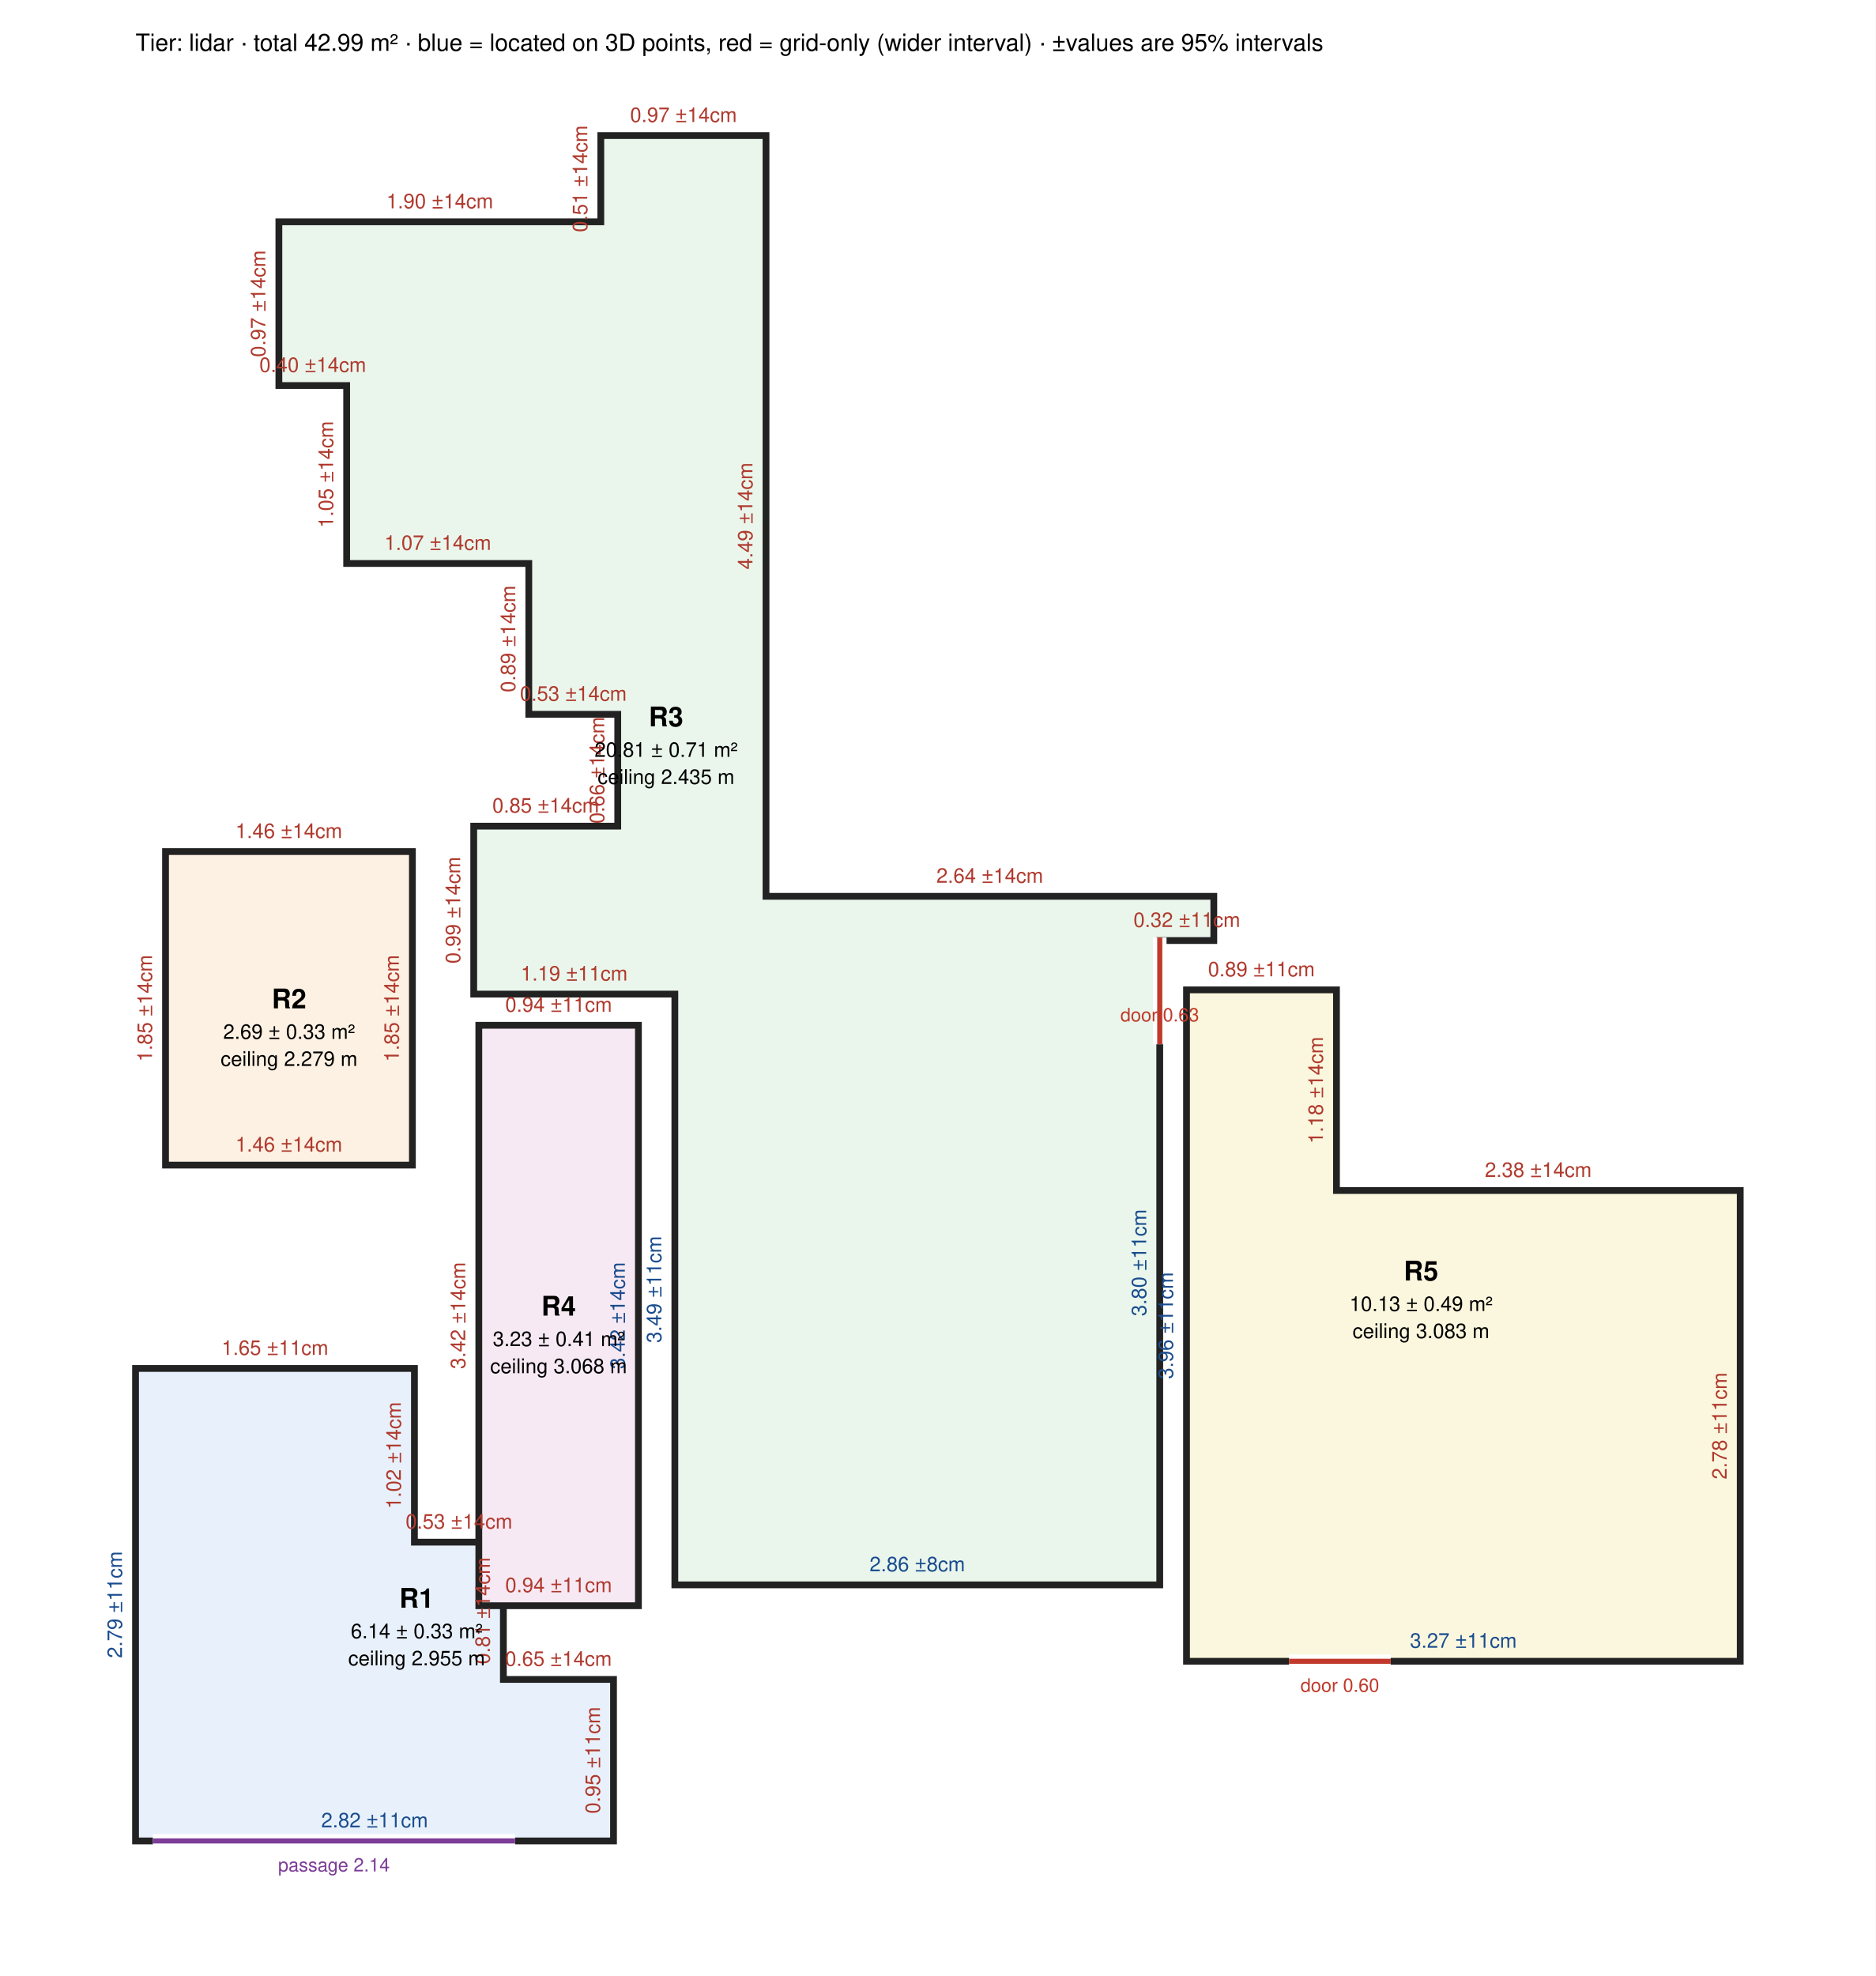
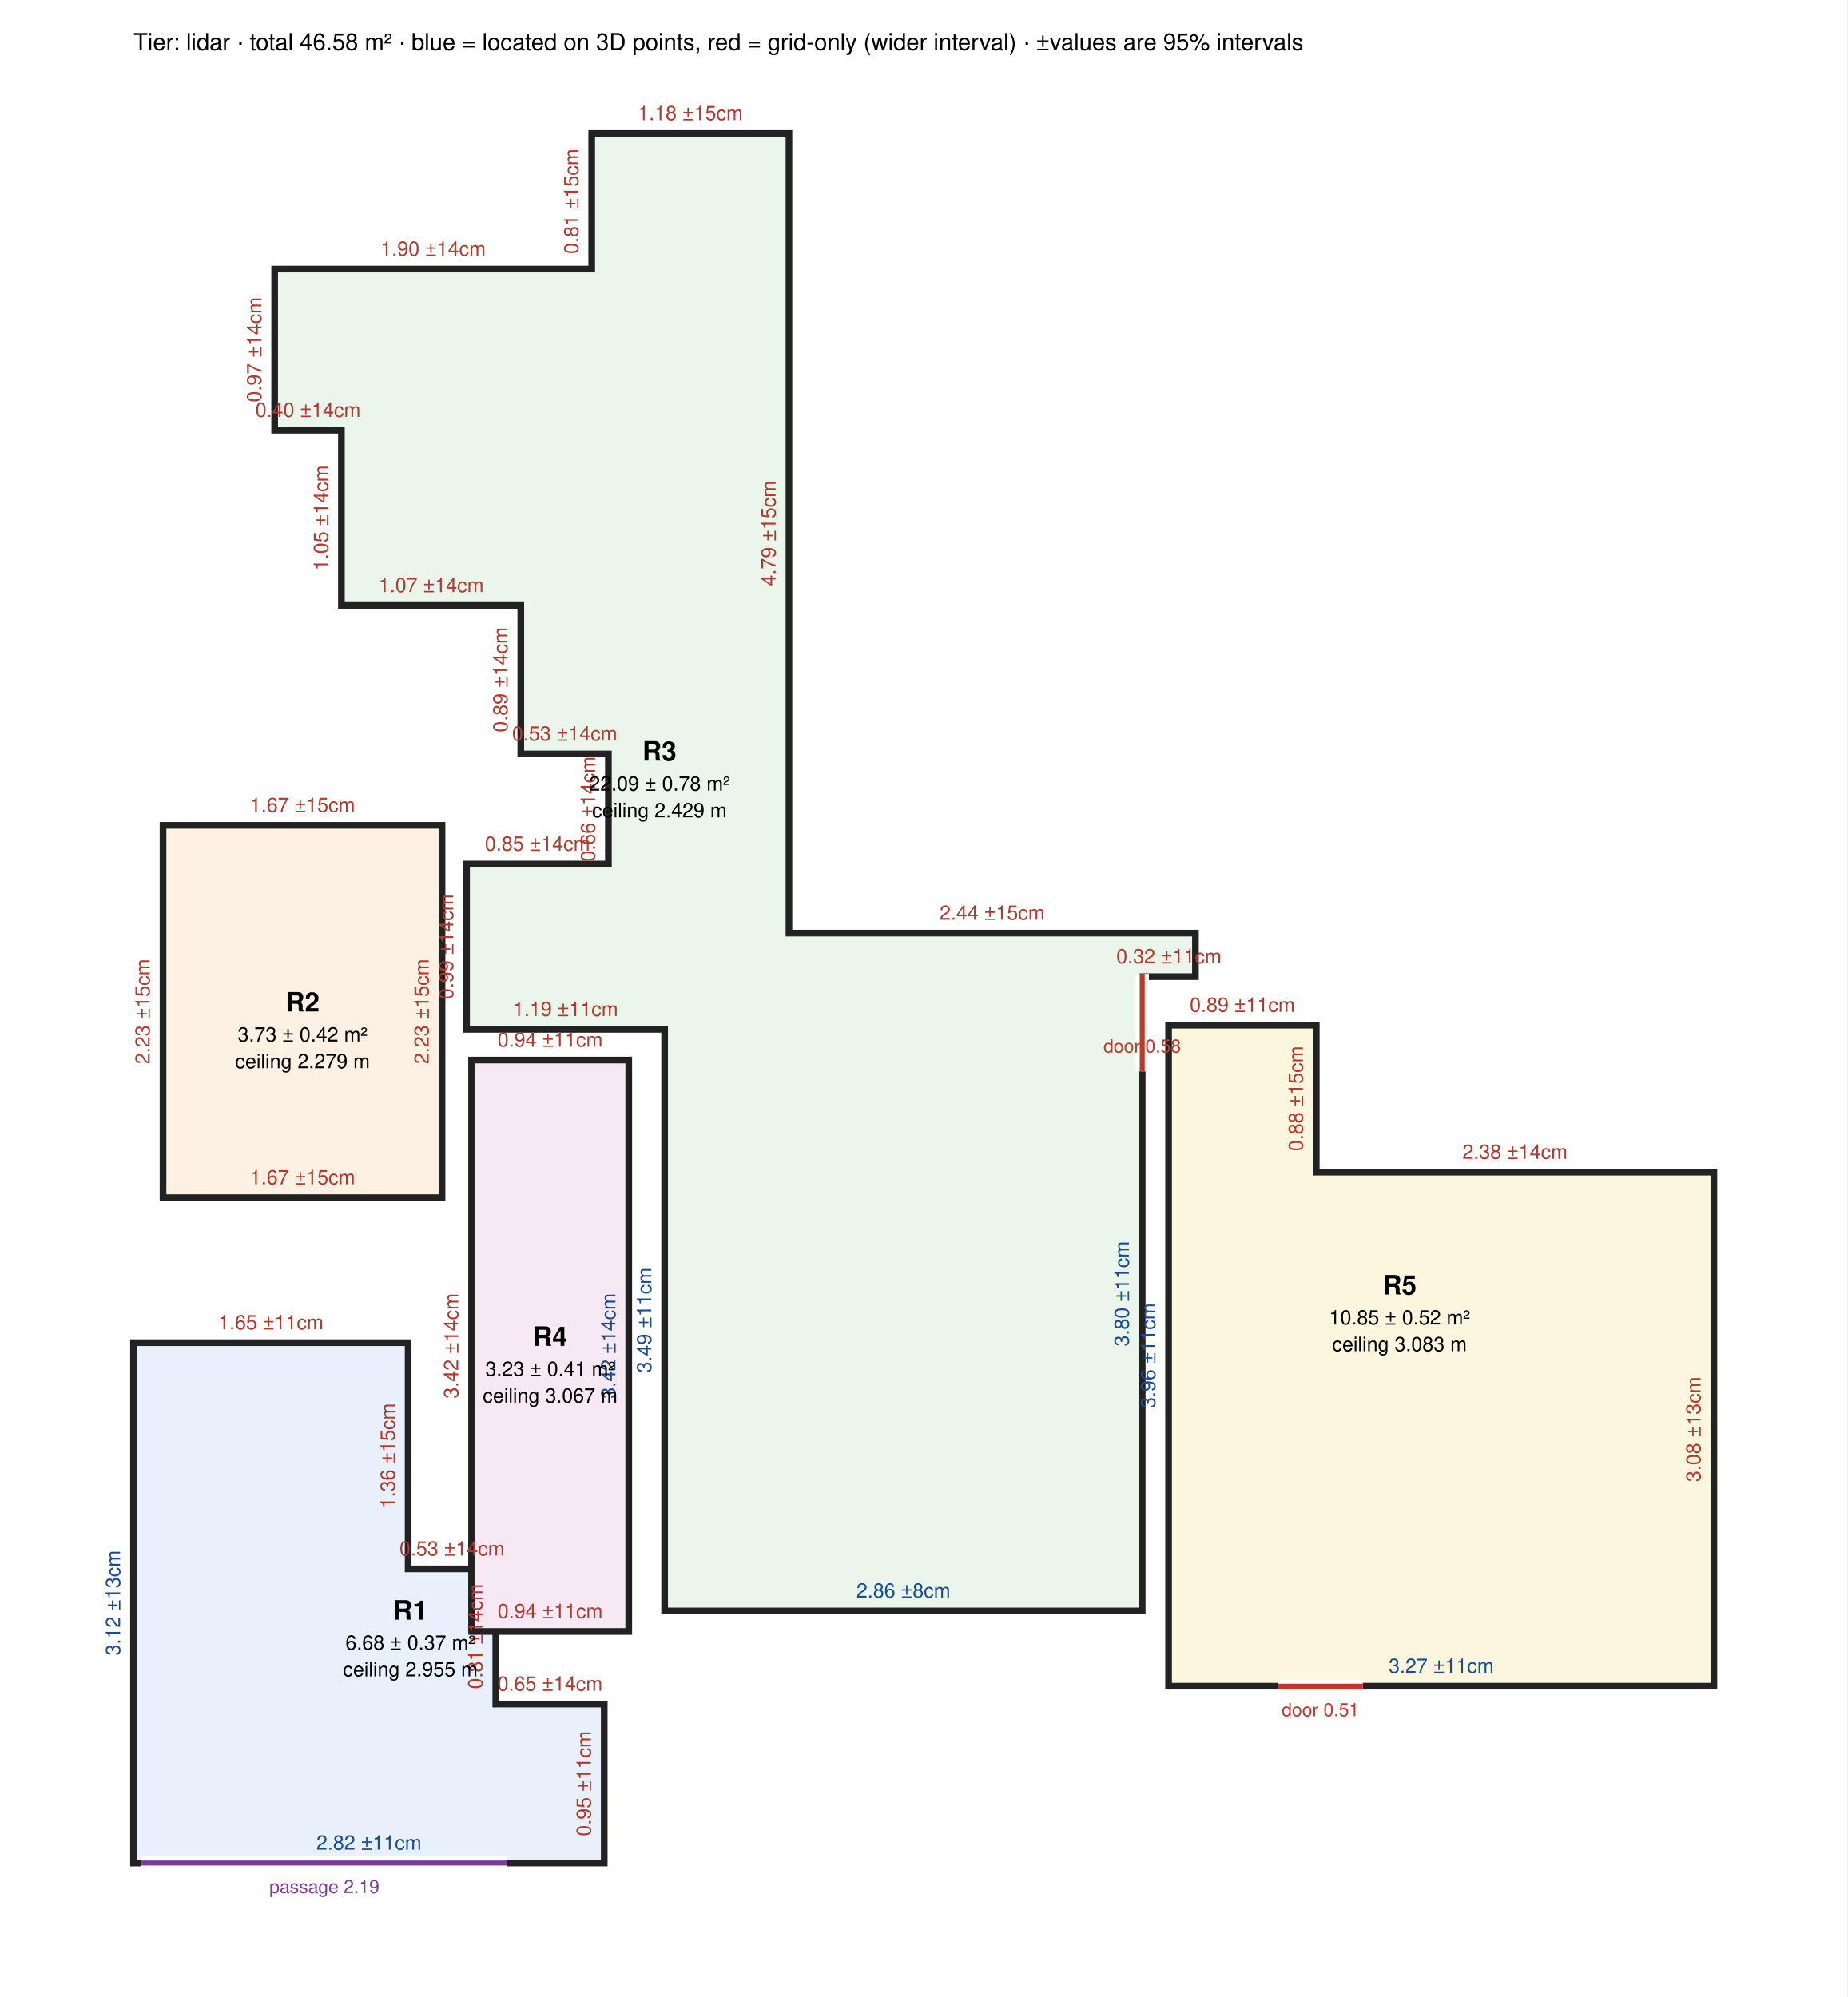
- <svg xmlns="http://www.w3.org/2000/svg" width="1107" height="1166" viewBox="0 0 1107 1166" font-family="Helvetica, Arial, sans-serif">
-   <rect width="1107" height="1166" fill="white" />
-   <polygon points="80.0,1086.3 80.0,807.5 244.6,807.5 244.6,910.0 297.1,910.0 297.1,991.0 362.1,991.0 362.1,1086.3" fill="#e8f1fb" stroke="#222" stroke-width="4" />
-   <polygon points="97.7,687.5 97.7,502.5 243.4,502.5 243.4,687.5" fill="#fdf1e3" stroke="#222" stroke-width="4" />
-   <polygon points="684.5,555.0 684.5,935.2 398.3,935.2 398.3,586.6 279.6,586.6 279.6,487.5 364.6,487.5 364.6,421.5 312.1,421.5 312.1,332.5 204.6,332.5 204.6,227.5 164.6,227.5 164.6,130.9 354.6,130.9 354.6,80.0 452.1,80.0 452.1,528.9 716.4,528.9 716.4,555.0" fill="#eaf6ec" stroke="#222" stroke-width="4" />
-   <polygon points="282.6,947.5 282.6,605.0 376.8,605.0 376.8,947.5" fill="#f7e9f3" stroke="#222" stroke-width="4" />
-   <polygon points="700.3,980.3 700.3,584.1 788.8,584.1 788.8,702.5 1027.1,702.5 1027.1,980.3" fill="#fbf7de" stroke="#222" stroke-width="4" />
-   <text x="80.0" y="938.9" font-size="12" fill="#1a4d8f" text-anchor="middle" transform="rotate(-90 80.0 946.9)">2.79 ±11cm</text>
-   <text x="162.3" y="799.5" font-size="12" fill="#b03a2e" text-anchor="middle">1.65 ±11cm</text>
-   <text x="244.6" y="850.8" font-size="12" fill="#b03a2e" text-anchor="middle" transform="rotate(-90 244.6 858.8)">1.02 ±14cm</text>
-   <text x="270.9" y="902.0" font-size="12" fill="#b03a2e" text-anchor="middle">0.53 ±14cm</text>
-   <text x="297.1" y="942.5" font-size="12" fill="#b03a2e" text-anchor="middle" transform="rotate(-90 297.1 950.5)">0.81 ±14cm</text>
-   <text x="329.6" y="983.0" font-size="12" fill="#b03a2e" text-anchor="middle">0.65 ±14cm</text>
-   <text x="362.1" y="1030.7" font-size="12" fill="#b03a2e" text-anchor="middle" transform="rotate(-90 362.1 1038.7)">0.95 ±11cm</text>
-   <text x="221.1" y="1078.3" font-size="12" fill="#1a4d8f" text-anchor="middle">2.82 ±11cm</text>
-   <text x="97.7" y="587.0" font-size="12" fill="#b03a2e" text-anchor="middle" transform="rotate(-90 97.7 595.0)">1.85 ±14cm</text>
-   <text x="170.5" y="494.5" font-size="12" fill="#b03a2e" text-anchor="middle">1.46 ±14cm</text>
-   <text x="243.4" y="587.0" font-size="12" fill="#b03a2e" text-anchor="middle" transform="rotate(-90 243.4 595.0)">1.85 ±14cm</text>
-   <text x="170.5" y="679.5" font-size="12" fill="#b03a2e" text-anchor="middle">1.46 ±14cm</text>
-   <text x="684.5" y="737.1" font-size="12" fill="#1a4d8f" text-anchor="middle" transform="rotate(-90 684.5 745.1)">3.80 ±11cm</text>
-   <text x="541.4" y="927.2" font-size="12" fill="#1a4d8f" text-anchor="middle">2.86 ±8cm</text>
-   <text x="398.3" y="752.9" font-size="12" fill="#1a4d8f" text-anchor="middle" transform="rotate(-90 398.3 760.9)">3.49 ±11cm</text>
-   <text x="338.9" y="578.6" font-size="12" fill="#b03a2e" text-anchor="middle">1.19 ±11cm</text>
-   <text x="279.6" y="529.1" font-size="12" fill="#b03a2e" text-anchor="middle" transform="rotate(-90 279.6 537.1)">0.99 ±14cm</text>
-   <text x="322.1" y="479.5" font-size="12" fill="#b03a2e" text-anchor="middle">0.85 ±14cm</text>
-   <text x="364.6" y="446.5" font-size="12" fill="#b03a2e" text-anchor="middle" transform="rotate(-90 364.6 454.5)">0.66 ±14cm</text>
-   <text x="338.4" y="413.5" font-size="12" fill="#b03a2e" text-anchor="middle">0.53 ±14cm</text>
-   <text x="312.1" y="369.0" font-size="12" fill="#b03a2e" text-anchor="middle" transform="rotate(-90 312.1 377.0)">0.89 ±14cm</text>
-   <text x="258.4" y="324.5" font-size="12" fill="#b03a2e" text-anchor="middle">1.07 ±14cm</text>
-   <text x="204.6" y="272.0" font-size="12" fill="#b03a2e" text-anchor="middle" transform="rotate(-90 204.6 280.0)">1.05 ±14cm</text>
-   <text x="184.6" y="219.5" font-size="12" fill="#b03a2e" text-anchor="middle">0.40 ±14cm</text>
-   <text x="164.6" y="171.2" font-size="12" fill="#b03a2e" text-anchor="middle" transform="rotate(-90 164.6 179.2)">0.97 ±14cm</text>
-   <text x="259.6" y="122.9" font-size="12" fill="#b03a2e" text-anchor="middle">1.90 ±14cm</text>
-   <text x="354.6" y="97.5" font-size="12" fill="#b03a2e" text-anchor="middle" transform="rotate(-90 354.6 105.5)">0.51 ±14cm</text>
-   <text x="403.4" y="72.0" font-size="12" fill="#b03a2e" text-anchor="middle">0.97 ±14cm</text>
-   <text x="452.1" y="296.5" font-size="12" fill="#b03a2e" text-anchor="middle" transform="rotate(-90 452.1 304.5)">4.49 ±14cm</text>
-   <text x="584.2" y="520.9" font-size="12" fill="#b03a2e" text-anchor="middle">2.64 ±14cm</text>
-   <text x="700.5" y="547.0" font-size="12" fill="#b03a2e" text-anchor="middle">0.32 ±11cm</text>
-   <text x="282.6" y="768.3" font-size="12" fill="#b03a2e" text-anchor="middle" transform="rotate(-90 282.6 776.3)">3.42 ±14cm</text>
-   <text x="329.7" y="597.0" font-size="12" fill="#b03a2e" text-anchor="middle">0.94 ±11cm</text>
-   <text x="376.8" y="768.3" font-size="12" fill="#1a4d8f" text-anchor="middle" transform="rotate(-90 376.8 776.3)">3.42 ±14cm</text>
-   <text x="329.7" y="939.5" font-size="12" fill="#b03a2e" text-anchor="middle">0.94 ±11cm</text>
-   <text x="700.3" y="774.2" font-size="12" fill="#1a4d8f" text-anchor="middle" transform="rotate(-90 700.3 782.2)">3.96 ±11cm</text>
-   <text x="744.5" y="576.1" font-size="12" fill="#b03a2e" text-anchor="middle">0.89 ±11cm</text>
-   <text x="788.8" y="635.3" font-size="12" fill="#b03a2e" text-anchor="middle" transform="rotate(-90 788.8 643.3)">1.18 ±14cm</text>
-   <text x="907.9" y="694.5" font-size="12" fill="#b03a2e" text-anchor="middle">2.38 ±14cm</text>
-   <text x="1027.1" y="833.4" font-size="12" fill="#b03a2e" text-anchor="middle" transform="rotate(-90 1027.1 841.4)">2.78 ±11cm</text>
-   <text x="863.7" y="972.3" font-size="12" fill="#1a4d8f" text-anchor="middle">3.27 ±11cm</text>
-   <line x1="90.2" y1="1086.3" x2="304.0" y2="1086.3" stroke="white" stroke-width="8" />
-   <line x1="90.2" y1="1086.3" x2="304.0" y2="1086.3" stroke="#7d3c98" stroke-width="3" stroke-dasharray="none" />
-   <text x="197.1" y="1104.3" font-size="11" fill="#7d3c98" text-anchor="middle">passage 2.14</text>
-   <line x1="684.5" y1="616.2" x2="684.5" y2="553.2" stroke="white" stroke-width="8" />
-   <line x1="684.5" y1="616.2" x2="684.5" y2="553.2" stroke="#c0392b" stroke-width="3" stroke-dasharray="none" />
-   <text x="684.5" y="602.7" font-size="11" fill="#c0392b" text-anchor="middle">door 0.63</text>
-   <line x1="760.8" y1="980.3" x2="820.8" y2="980.3" stroke="white" stroke-width="8" />
-   <line x1="760.8" y1="980.3" x2="820.8" y2="980.3" stroke="#c0392b" stroke-width="3" stroke-dasharray="none" />
-   <text x="790.8" y="998.3" font-size="11" fill="#c0392b" text-anchor="middle">door 0.60</text>
-   <text x="245.9" y="948.7" font-size="16" font-weight="bold" text-anchor="middle">R1</text>
-   <text x="245.9" y="966.7" font-size="12" text-anchor="middle">6.14 ± 0.33 m²</text>
-   <text x="245.9" y="982.7" font-size="12" text-anchor="middle">ceiling 2.955 m</text>
-   <text x="170.6" y="595.0" font-size="16" font-weight="bold" text-anchor="middle">R2</text>
-   <text x="170.6" y="613.0" font-size="12" text-anchor="middle">2.69 ± 0.33 m²</text>
-   <text x="170.6" y="629.0" font-size="12" text-anchor="middle">ceiling 2.279 m</text>
-   <text x="393.1" y="428.6" font-size="16" font-weight="bold" text-anchor="middle">R3</text>
-   <text x="393.1" y="446.6" font-size="12" text-anchor="middle">20.81 ± 0.71 m²</text>
-   <text x="393.1" y="462.6" font-size="12" text-anchor="middle">ceiling 2.435 m</text>
-   <text x="329.7" y="776.3" font-size="16" font-weight="bold" text-anchor="middle">R4</text>
-   <text x="329.7" y="794.3" font-size="12" text-anchor="middle">3.23 ± 0.41 m²</text>
-   <text x="329.7" y="810.3" font-size="12" text-anchor="middle">ceiling 3.068 m</text>
-   <text x="838.7" y="755.6" font-size="16" font-weight="bold" text-anchor="middle">R5</text>
-   <text x="838.7" y="773.6" font-size="12" text-anchor="middle">10.13 ± 0.49 m²</text>
-   <text x="838.7" y="789.6" font-size="12" text-anchor="middle">ceiling 3.083 m</text>
-   <text x="80" y="30" font-size="14">Tier: lidar · total 42.99 m² · blue = located on 3D points, red = grid-only (wider interval) · ±values are 95% intervals</text>
+ <svg xmlns="http://www.w3.org/2000/svg" width="1107" height="1197" viewBox="0 0 1107 1197" font-family="Helvetica, Arial, sans-serif">
+   <rect width="1107" height="1197" fill="white" />
+   <polygon points="80.0,1116.7 80.0,804.8 244.6,804.8 244.6,940.4 297.1,940.4 297.1,1021.4 362.1,1021.4 362.1,1116.7" fill="#e8f1fb" stroke="#222" stroke-width="4" />
+   <polygon points="97.7,717.9 97.7,494.7 264.9,494.7 264.9,717.9" fill="#fdf1e3" stroke="#222" stroke-width="4" />
+   <polygon points="684.5,585.4 684.5,965.6 398.3,965.6 398.3,617.0 279.6,617.0 279.6,517.9 364.6,517.9 364.6,451.9 312.1,451.9 312.1,362.9 204.6,362.9 204.6,257.9 164.6,257.9 164.6,161.3 354.6,161.3 354.6,80.0 472.8,80.0 472.8,559.3 716.4,559.3 716.4,585.4" fill="#eaf6ec" stroke="#222" stroke-width="4" />
+   <polygon points="282.6,977.9 282.6,635.4 376.8,635.4 376.8,977.9" fill="#f7e9f3" stroke="#222" stroke-width="4" />
+   <polygon points="700.3,1010.7 700.3,614.5 788.8,614.5 788.8,702.6 1027.1,702.6 1027.1,1010.7" fill="#fbf7de" stroke="#222" stroke-width="4" />
+   <text x="80.0" y="952.8" font-size="12" fill="#1a4d8f" text-anchor="middle" transform="rotate(-90 80.0 960.8)">3.12 ±13cm</text>
+   <text x="162.3" y="796.8" font-size="12" fill="#b03a2e" text-anchor="middle">1.65 ±11cm</text>
+   <text x="244.6" y="864.6" font-size="12" fill="#b03a2e" text-anchor="middle" transform="rotate(-90 244.6 872.6)">1.36 ±15cm</text>
+   <text x="270.9" y="932.4" font-size="12" fill="#b03a2e" text-anchor="middle">0.53 ±14cm</text>
+   <text x="297.1" y="972.9" font-size="12" fill="#b03a2e" text-anchor="middle" transform="rotate(-90 297.1 980.9)">0.81 ±14cm</text>
+   <text x="329.6" y="1013.4" font-size="12" fill="#b03a2e" text-anchor="middle">0.65 ±14cm</text>
+   <text x="362.1" y="1061.1" font-size="12" fill="#b03a2e" text-anchor="middle" transform="rotate(-90 362.1 1069.1)">0.95 ±11cm</text>
+   <text x="221.1" y="1108.7" font-size="12" fill="#1a4d8f" text-anchor="middle">2.82 ±11cm</text>
+   <text x="97.7" y="598.3" font-size="12" fill="#b03a2e" text-anchor="middle" transform="rotate(-90 97.7 606.3)">2.23 ±15cm</text>
+   <text x="181.3" y="486.7" font-size="12" fill="#b03a2e" text-anchor="middle">1.67 ±15cm</text>
+   <text x="264.9" y="598.3" font-size="12" fill="#b03a2e" text-anchor="middle" transform="rotate(-90 264.9 606.3)">2.23 ±15cm</text>
+   <text x="181.3" y="709.9" font-size="12" fill="#b03a2e" text-anchor="middle">1.67 ±15cm</text>
+   <text x="684.5" y="767.5" font-size="12" fill="#1a4d8f" text-anchor="middle" transform="rotate(-90 684.5 775.5)">3.80 ±11cm</text>
+   <text x="541.4" y="957.6" font-size="12" fill="#1a4d8f" text-anchor="middle">2.86 ±8cm</text>
+   <text x="398.3" y="783.3" font-size="12" fill="#1a4d8f" text-anchor="middle" transform="rotate(-90 398.3 791.3)">3.49 ±11cm</text>
+   <text x="338.9" y="609.0" font-size="12" fill="#b03a2e" text-anchor="middle">1.19 ±11cm</text>
+   <text x="279.6" y="559.5" font-size="12" fill="#b03a2e" text-anchor="middle" transform="rotate(-90 279.6 567.5)">0.99 ±14cm</text>
+   <text x="322.1" y="509.9" font-size="12" fill="#b03a2e" text-anchor="middle">0.85 ±14cm</text>
+   <text x="364.6" y="476.9" font-size="12" fill="#b03a2e" text-anchor="middle" transform="rotate(-90 364.6 484.9)">0.66 ±14cm</text>
+   <text x="338.4" y="443.9" font-size="12" fill="#b03a2e" text-anchor="middle">0.53 ±14cm</text>
+   <text x="312.1" y="399.4" font-size="12" fill="#b03a2e" text-anchor="middle" transform="rotate(-90 312.1 407.4)">0.89 ±14cm</text>
+   <text x="258.4" y="354.9" font-size="12" fill="#b03a2e" text-anchor="middle">1.07 ±14cm</text>
+   <text x="204.6" y="302.4" font-size="12" fill="#b03a2e" text-anchor="middle" transform="rotate(-90 204.6 310.4)">1.05 ±14cm</text>
+   <text x="184.6" y="249.9" font-size="12" fill="#b03a2e" text-anchor="middle">0.40 ±14cm</text>
+   <text x="164.6" y="201.6" font-size="12" fill="#b03a2e" text-anchor="middle" transform="rotate(-90 164.6 209.6)">0.97 ±14cm</text>
+   <text x="259.6" y="153.3" font-size="12" fill="#b03a2e" text-anchor="middle">1.90 ±14cm</text>
+   <text x="354.6" y="112.7" font-size="12" fill="#b03a2e" text-anchor="middle" transform="rotate(-90 354.6 120.7)">0.81 ±15cm</text>
+   <text x="413.7" y="72.0" font-size="12" fill="#b03a2e" text-anchor="middle">1.18 ±15cm</text>
+   <text x="472.8" y="311.7" font-size="12" fill="#b03a2e" text-anchor="middle" transform="rotate(-90 472.8 319.7)">4.79 ±15cm</text>
+   <text x="594.6" y="551.3" font-size="12" fill="#b03a2e" text-anchor="middle">2.44 ±15cm</text>
+   <text x="700.5" y="577.4" font-size="12" fill="#b03a2e" text-anchor="middle">0.32 ±11cm</text>
+   <text x="282.6" y="798.7" font-size="12" fill="#b03a2e" text-anchor="middle" transform="rotate(-90 282.6 806.7)">3.42 ±14cm</text>
+   <text x="329.7" y="627.4" font-size="12" fill="#b03a2e" text-anchor="middle">0.94 ±11cm</text>
+   <text x="376.8" y="798.7" font-size="12" fill="#1a4d8f" text-anchor="middle" transform="rotate(-90 376.8 806.7)">3.42 ±14cm</text>
+   <text x="329.7" y="969.9" font-size="12" fill="#b03a2e" text-anchor="middle">0.94 ±11cm</text>
+   <text x="700.3" y="804.6" font-size="12" fill="#1a4d8f" text-anchor="middle" transform="rotate(-90 700.3 812.6)">3.96 ±11cm</text>
+   <text x="744.5" y="606.5" font-size="12" fill="#b03a2e" text-anchor="middle">0.89 ±11cm</text>
+   <text x="788.8" y="650.5" font-size="12" fill="#b03a2e" text-anchor="middle" transform="rotate(-90 788.8 658.5)">0.88 ±15cm</text>
+   <text x="907.9" y="694.6" font-size="12" fill="#b03a2e" text-anchor="middle">2.38 ±14cm</text>
+   <text x="1027.1" y="848.7" font-size="12" fill="#b03a2e" text-anchor="middle" transform="rotate(-90 1027.1 856.7)">3.08 ±13cm</text>
+   <text x="863.7" y="1002.7" font-size="12" fill="#1a4d8f" text-anchor="middle">3.27 ±11cm</text>
+   <line x1="84.7" y1="1116.7" x2="304.0" y2="1116.7" stroke="white" stroke-width="8" />
+   <line x1="84.7" y1="1116.7" x2="304.0" y2="1116.7" stroke="#7d3c98" stroke-width="3" stroke-dasharray="none" />
+   <text x="194.4" y="1134.7" font-size="11" fill="#7d3c98" text-anchor="middle">passage 2.19</text>
+   <line x1="684.5" y1="642.2" x2="684.5" y2="583.6" stroke="white" stroke-width="8" />
+   <line x1="684.5" y1="642.2" x2="684.5" y2="583.6" stroke="#c0392b" stroke-width="3" stroke-dasharray="none" />
+   <text x="684.5" y="630.9" font-size="11" fill="#c0392b" text-anchor="middle">door 0.58</text>
+   <line x1="765.9" y1="1010.7" x2="816.7" y2="1010.7" stroke="white" stroke-width="8" />
+   <line x1="765.9" y1="1010.7" x2="816.7" y2="1010.7" stroke="#c0392b" stroke-width="3" stroke-dasharray="none" />
+   <text x="791.3" y="1028.7" font-size="11" fill="#c0392b" text-anchor="middle">door 0.51</text>
+   <text x="245.9" y="970.8" font-size="16" font-weight="bold" text-anchor="middle">R1</text>
+   <text x="245.9" y="988.8" font-size="12" text-anchor="middle">6.68 ± 0.37 m²</text>
+   <text x="245.9" y="1004.8" font-size="12" text-anchor="middle">ceiling 2.955 m</text>
+   <text x="181.3" y="606.3" font-size="16" font-weight="bold" text-anchor="middle">R2</text>
+   <text x="181.3" y="624.3" font-size="12" text-anchor="middle">3.73 ± 0.42 m²</text>
+   <text x="181.3" y="640.3" font-size="12" text-anchor="middle">ceiling 2.279 m</text>
+   <text x="395.2" y="455.9" font-size="16" font-weight="bold" text-anchor="middle">R3</text>
+   <text x="395.2" y="473.9" font-size="12" text-anchor="middle">22.09 ± 0.78 m²</text>
+   <text x="395.2" y="489.9" font-size="12" text-anchor="middle">ceiling 2.429 m</text>
+   <text x="329.7" y="806.7" font-size="16" font-weight="bold" text-anchor="middle">R4</text>
+   <text x="329.7" y="824.7" font-size="12" text-anchor="middle">3.23 ± 0.41 m²</text>
+   <text x="329.7" y="840.7" font-size="12" text-anchor="middle">ceiling 3.067 m</text>
+   <text x="838.7" y="775.9" font-size="16" font-weight="bold" text-anchor="middle">R5</text>
+   <text x="838.7" y="793.9" font-size="12" text-anchor="middle">10.85 ± 0.52 m²</text>
+   <text x="838.7" y="809.9" font-size="12" text-anchor="middle">ceiling 3.083 m</text>
+   <text x="80" y="30" font-size="14">Tier: lidar · total 46.58 m² · blue = located on 3D points, red = grid-only (wider interval) · ±values are 95% intervals</text>
</svg>
